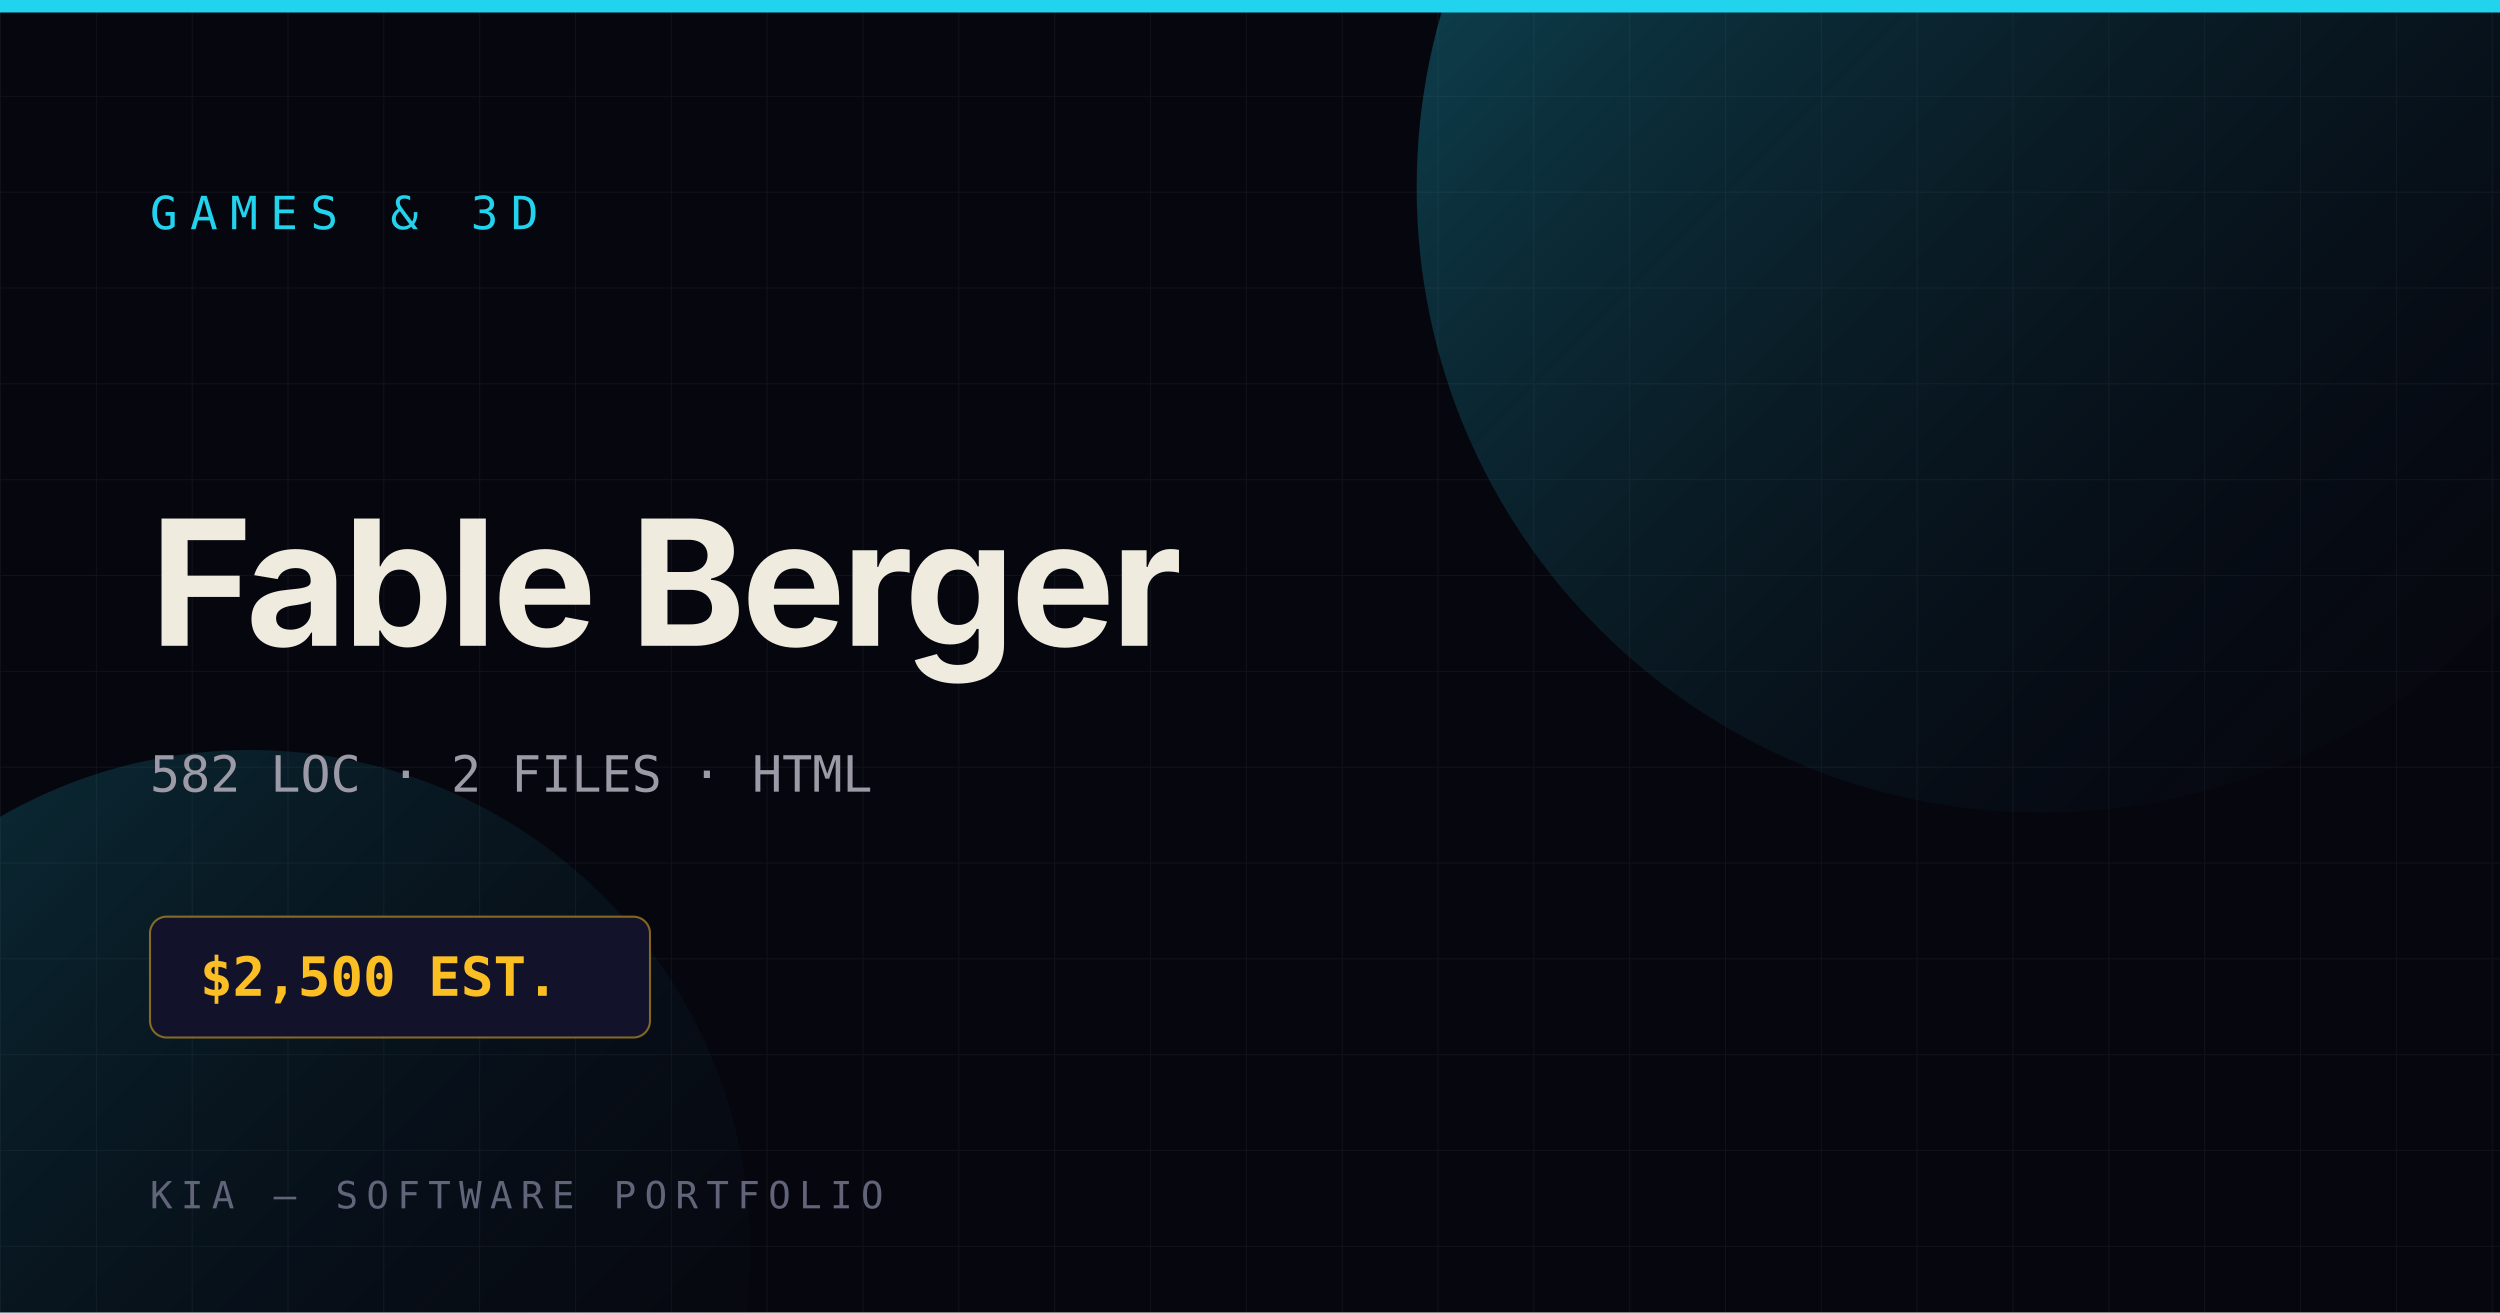
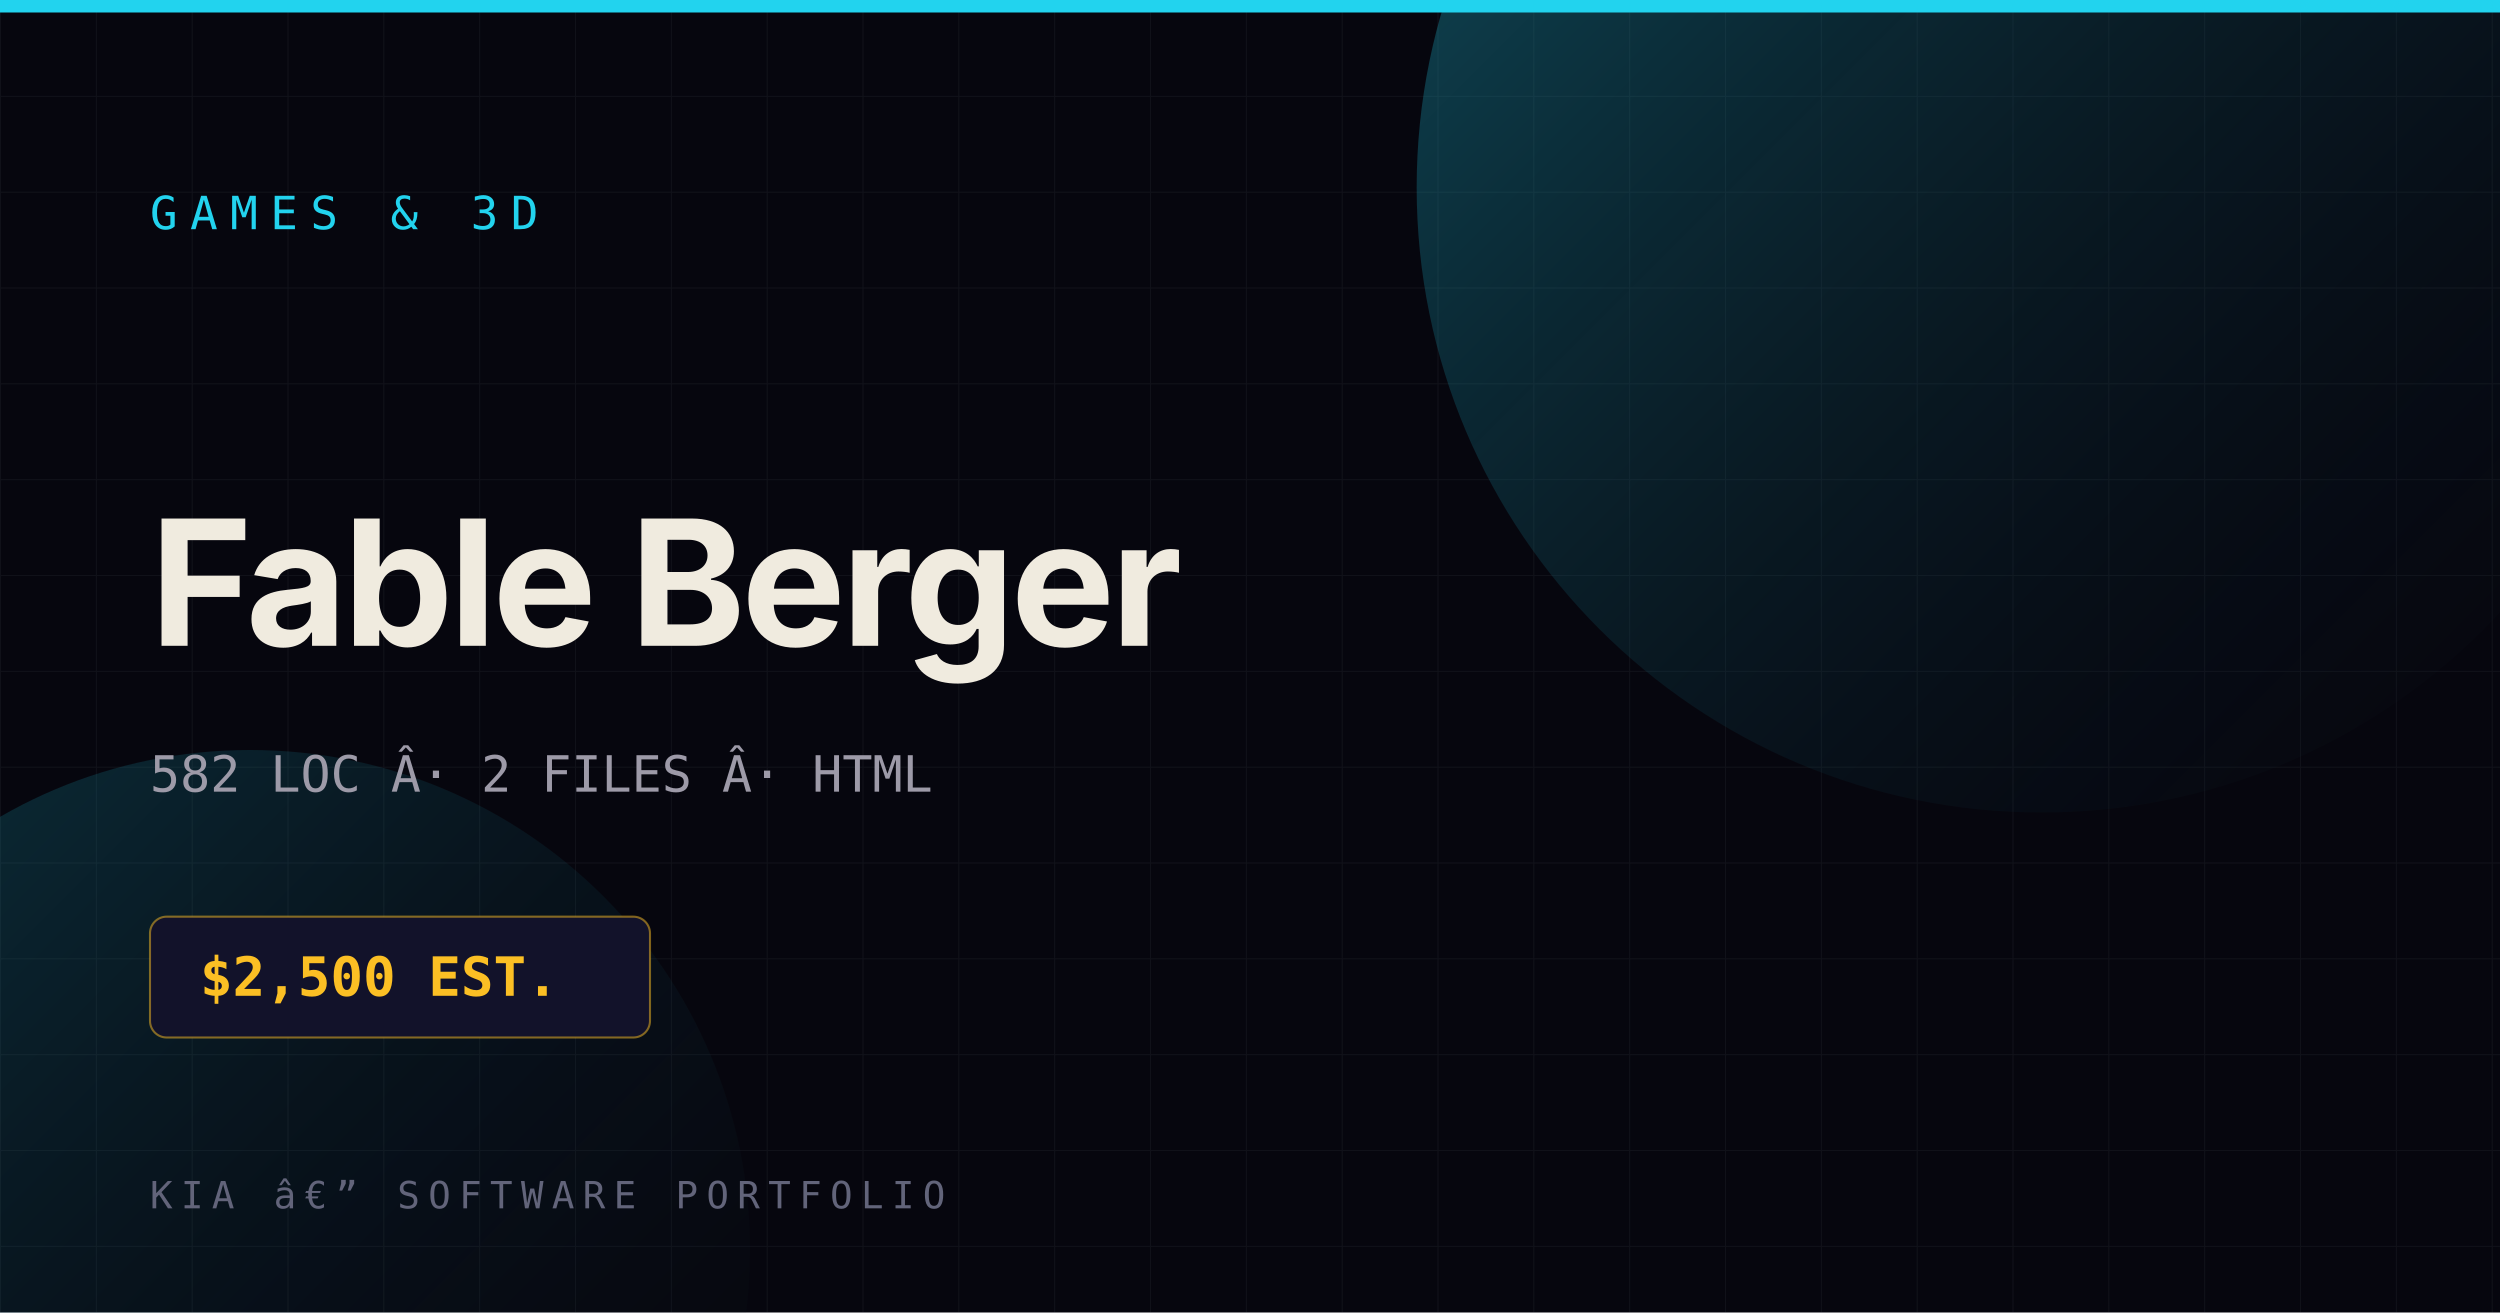
<svg xmlns="http://www.w3.org/2000/svg" width="1200" height="630" viewBox="0 0 1200 630" role="img" aria-label="Fable Berger">
  <defs>
    <linearGradient id="g" x1="0" y1="0" x2="1" y2="1">
      <stop offset="0" stop-color="#22d3ee" stop-opacity=".40" />
      <stop offset="1" stop-color="#06060e" stop-opacity="0" />
    </linearGradient>
    <pattern id="grid" width="46" height="46" patternUnits="userSpaceOnUse">
      <path d="M46 0H0V46" fill="none" stroke="#94a3b8" stroke-opacity=".07" />
    </pattern>
  </defs>
  <rect width="1200" height="630" fill="#06060e" />
  <rect width="1200" height="630" fill="url(#grid)" />
  <circle cx="980" cy="90" r="300" fill="url(#g)" />
  <circle cx="120" cy="600" r="240" fill="url(#g)" opacity=".55" />
  <rect x="0" y="0" width="1200" height="6" fill="#22d3ee" />
  <text x="72" y="110" fill="#22d3ee" font-family="ui-monospace, Menlo, Consolas, monospace" font-size="22" letter-spacing="6">GAMES &amp; 3D</text>
  <text x="72" y="310" fill="#f0ebdf" font-family="system-ui, -apple-system, sans-serif" font-weight="700" font-size="84" letter-spacing="-2">Fable Berger</text>
-   <text x="72" y="380" fill="#9d9aa8" font-family="ui-monospace, Menlo, Consolas, monospace" font-size="24">582 LOC · 2 FILES · HTML</text>
+   <text x="72" y="380" fill="#9d9aa8" font-family="ui-monospace, Menlo, Consolas, monospace" font-size="24">582 LOC Â· 2 FILES Â· HTML</text>
  <rect x="72" y="440" width="240" height="58" rx="8" fill="#12122a" stroke="#fbbf24" stroke-opacity=".5" />
  <text x="96" y="478" fill="#fbbf24" font-family="ui-monospace, Menlo, Consolas, monospace" font-size="26" font-weight="700">$2,500 EST.</text>
-   <text x="72" y="580" fill="#62647a" font-family="ui-monospace, Menlo, Consolas, monospace" font-size="18" letter-spacing="4">KIA — SOFTWARE PORTFOLIO</text>
+   <text x="72" y="580" fill="#62647a" font-family="ui-monospace, Menlo, Consolas, monospace" font-size="18" letter-spacing="4">KIA â€” SOFTWARE PORTFOLIO</text>
</svg>
